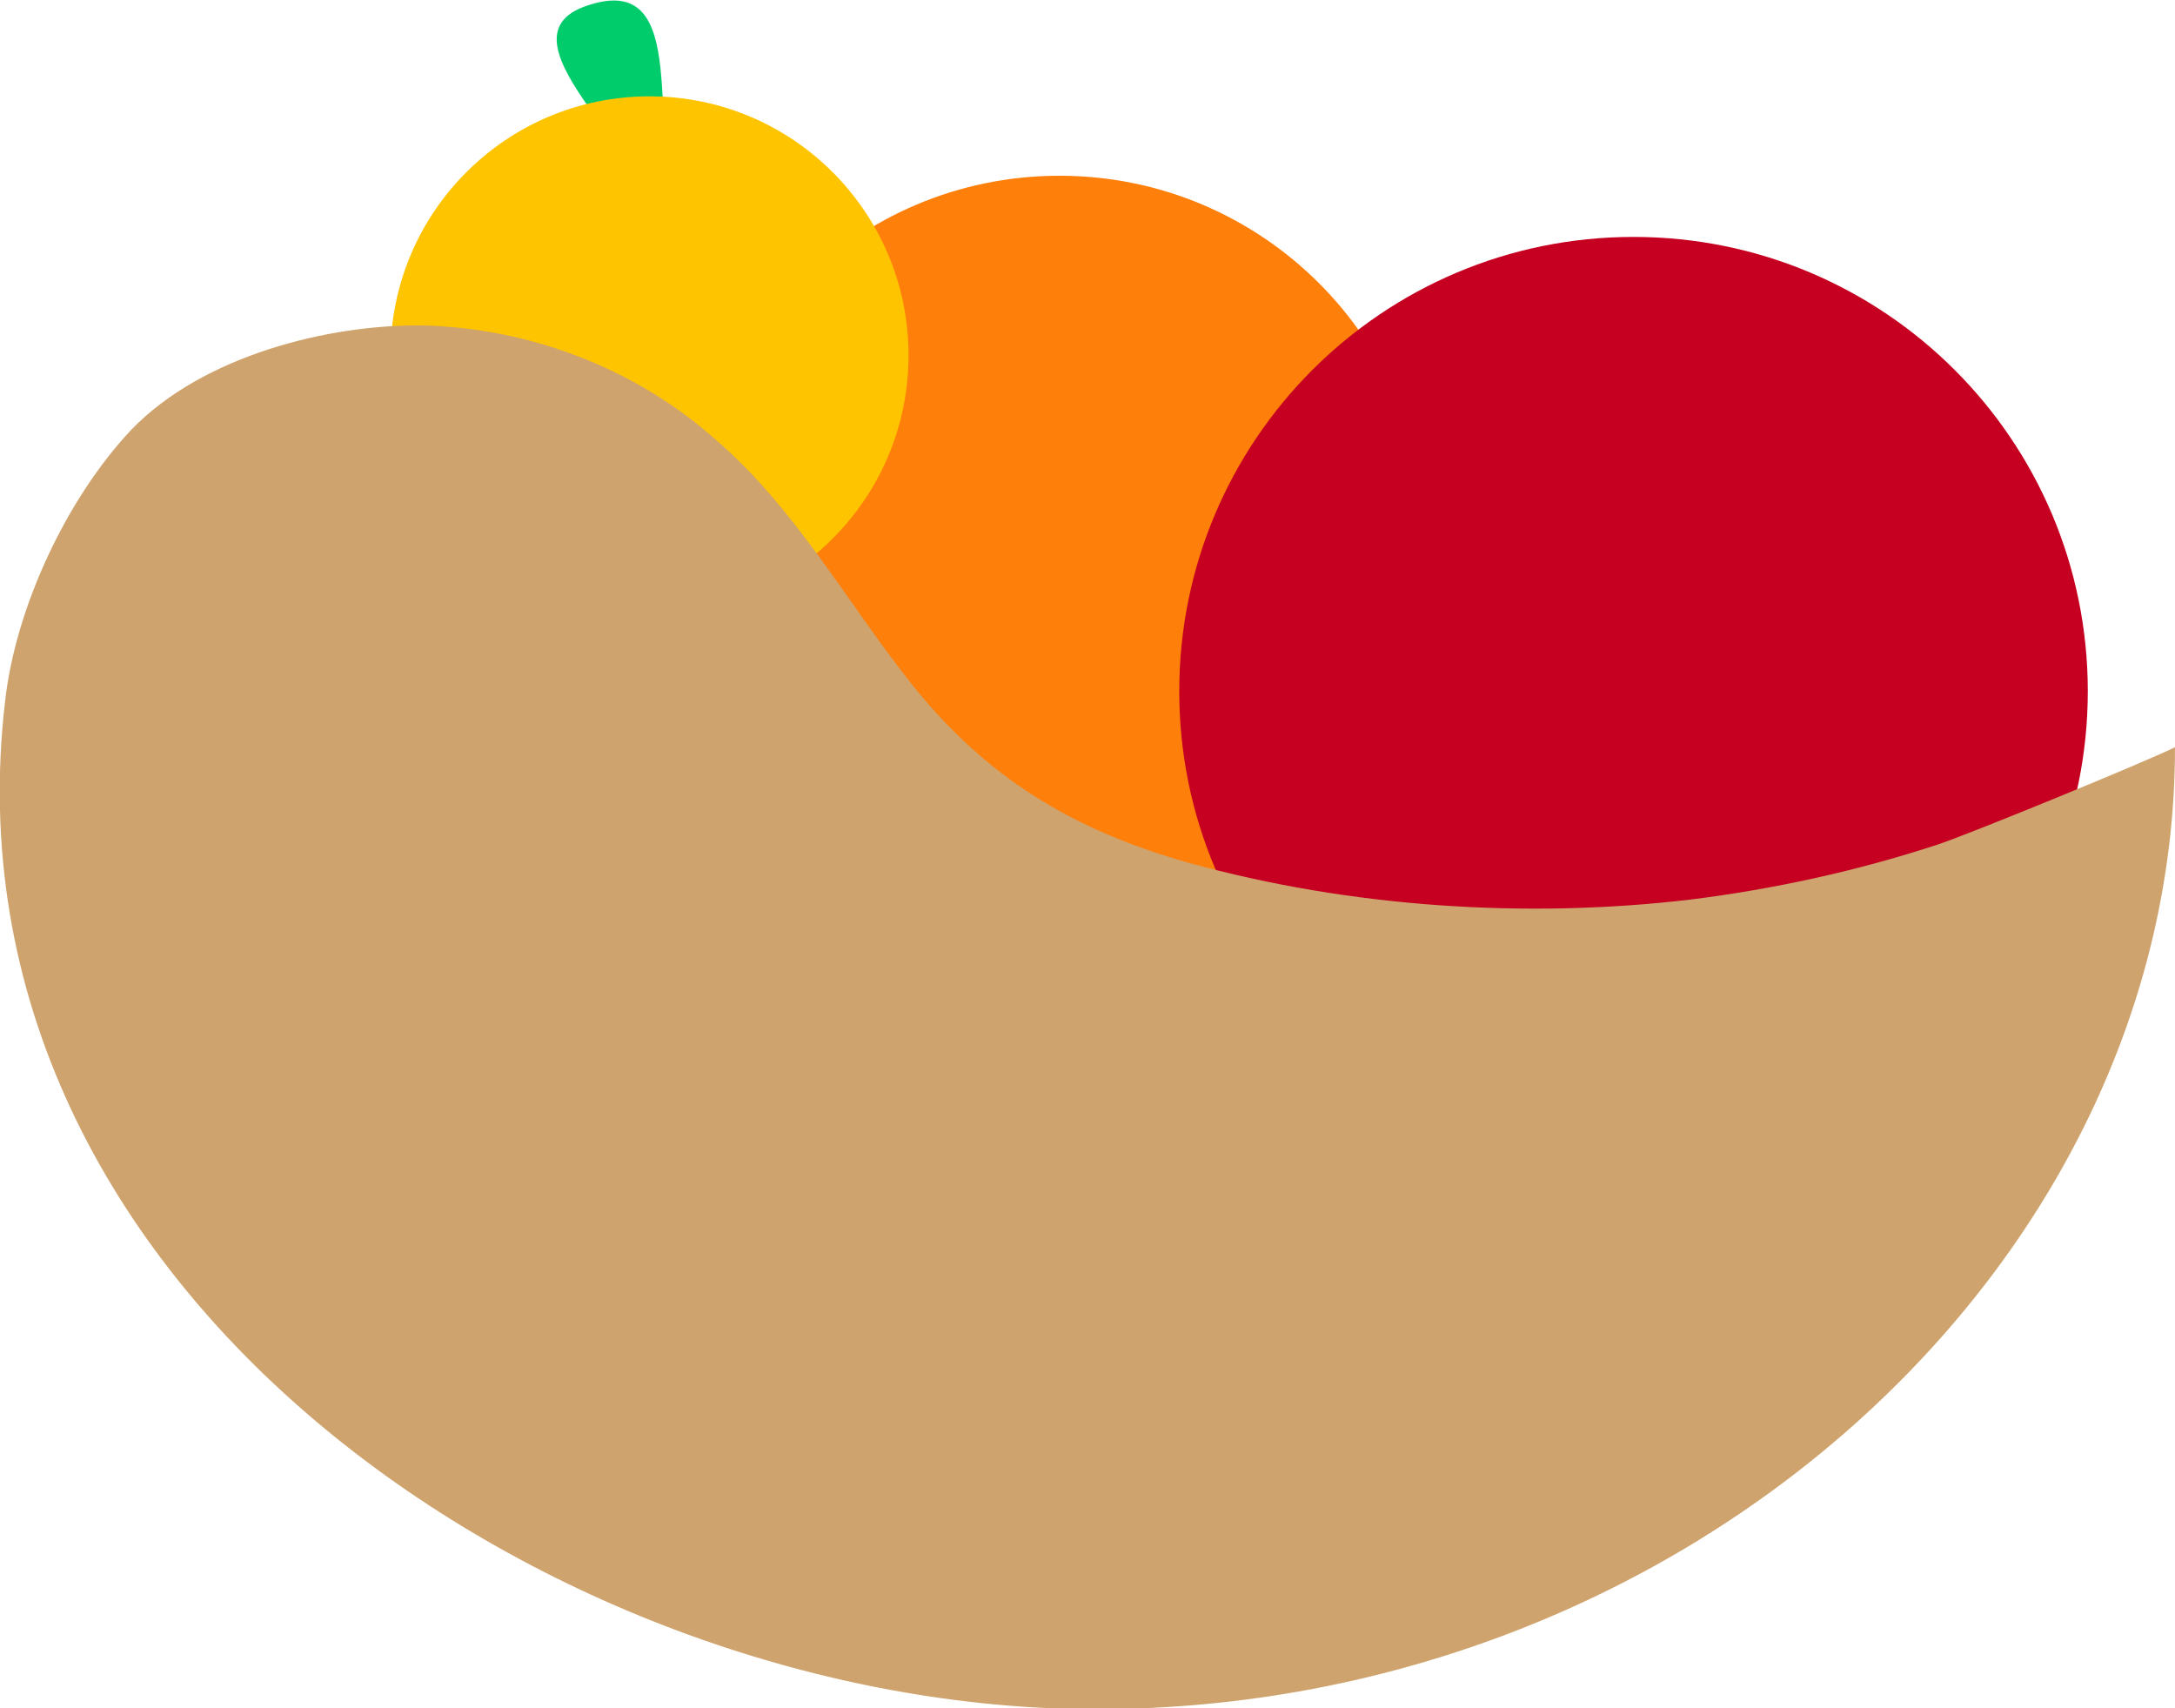
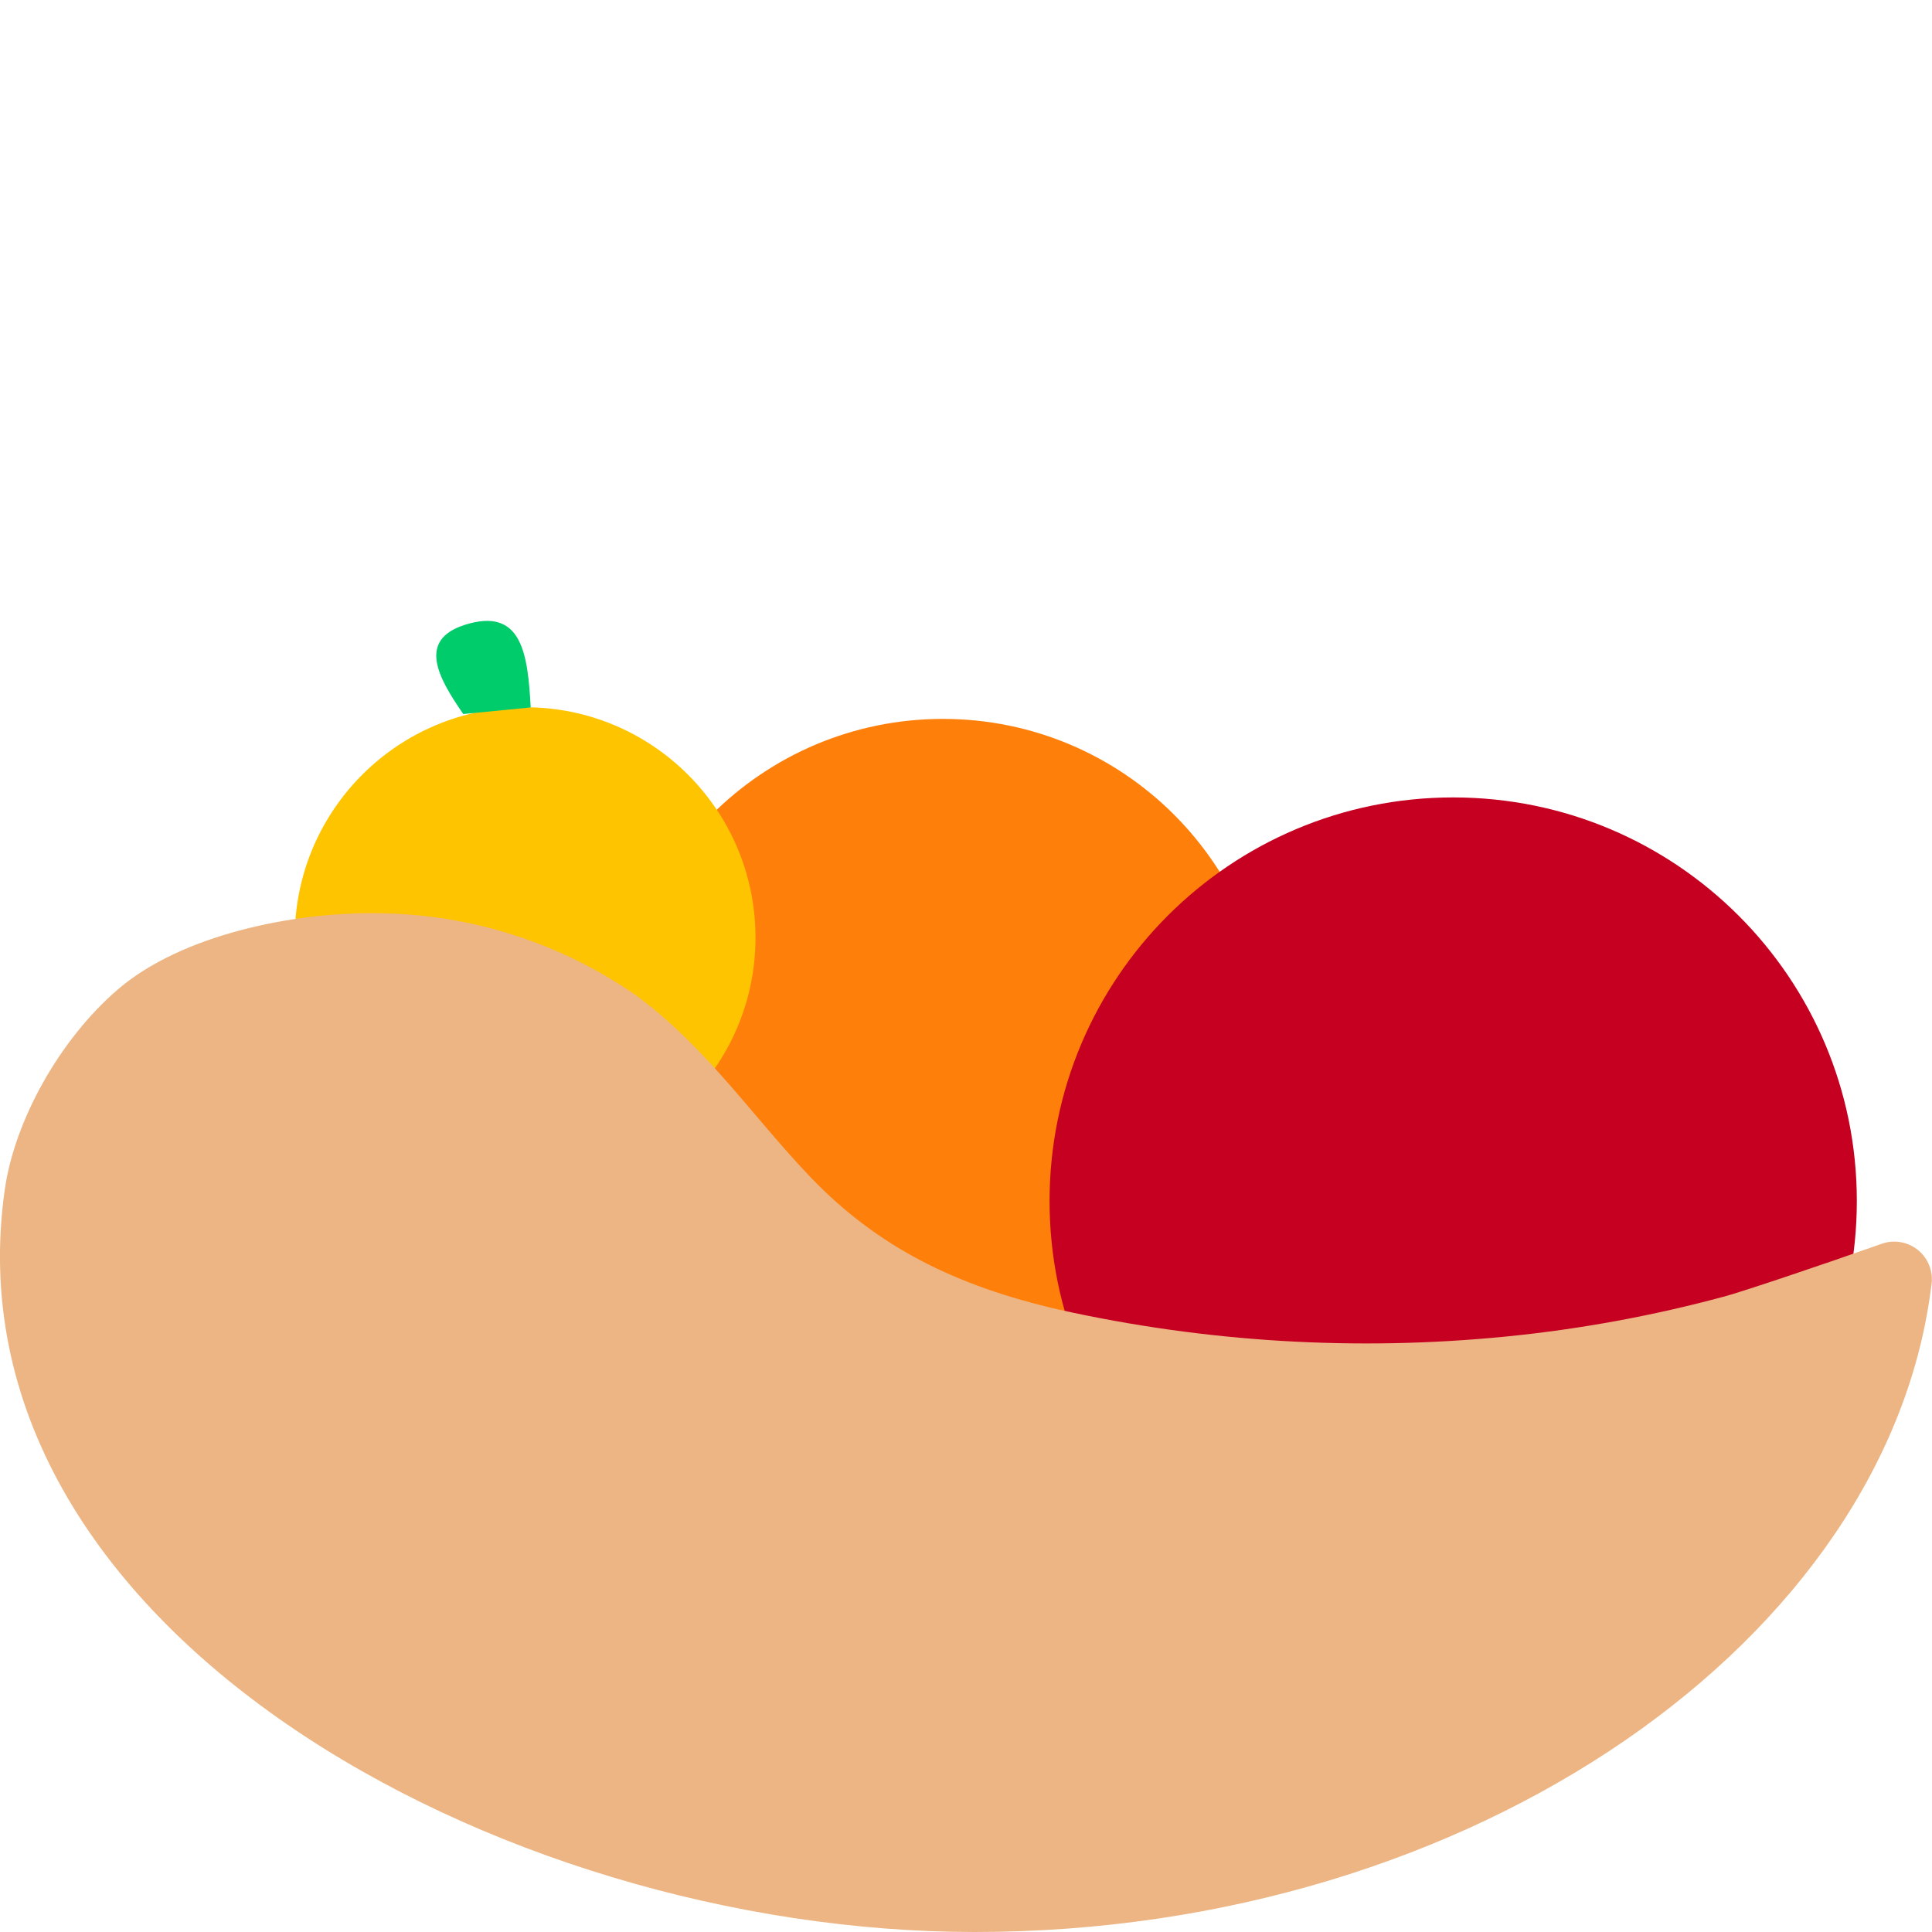
- <svg xmlns="http://www.w3.org/2000/svg" version="1.1" x="0px" y="0px" width="167.1px" height="131.2px" viewBox="0 0 167.1 131.2" enable-background="new 0 0 167.1 131.2" xml:space="preserve">
+ <svg xmlns="http://www.w3.org/2000/svg" id="bowl-icon" viewBox="0 0 166.81 166.81">
  <defs>
- </defs>
-   <path id="XMLID_19_" fill="#00CC6B" d="M47.6,15.7c5-2.2-10.6-12.7-2.4-15.3c8.2-2.7,4.2,10.5,7.1,15c2.8-0.1,4-0.4,8,1.8  c-0.7,7.6-13.4,14.5-20.6,5.2C40.6,18.8,44.3,17.1,47.6,15.7z" />
-   <circle id="XMLID_18_" fill="#FF7F0B" cx="81.4" cy="41.7" r="28.2" />
-   <circle id="XMLID_17_" fill="#FFC400" cx="49.9" cy="27.3" r="19.9" />
-   <circle id="XMLID_16_" fill="#C60021" cx="125.5" cy="53.1" r="34.9" />
-   <path id="XMLID_15_" fill="#CFA36D" d="M167.1,57.4c0,39.7-37.5,73.9-82.9,73.9c-41.3,0-89.2-32-83.8-77.5  c0.8-7.1,4.7-15.5,9.7-20.8c5.5-5.7,15.2-8.1,22.4-8c8.2,0.2,16.3,3.3,22.4,8.7C61.1,39,65,46.2,70,52.5  c5.8,7.3,12.5,11.3,21.4,13.8c12.3,3.4,25.9,4.3,38.5,2.8c6.4-0.8,12.8-2.2,18.9-4.2C151,64.2,164.9,58.5,167.1,57.4z" />
+     <style>.cls-1{fill:#ff7f0b;}.cls-2{fill:#ffc400;}.cls-3{fill:#00cc6b;}.cls-4{fill:#c60021;}.cls-5{fill:#ecb583;}.cls-6{fill:none;}</style>
+   </defs>
+   <circle id="orange" class="cls-1" cx="81.41" cy="90.29" r="28.22" />
+   <g id="yellow">
+     <path id="yellow-2" data-name="yellow" class="cls-2" d="M45.84,61.07a19.89,19.89,0,1,1-1,0l1,0" transform="translate(0 0)" />
+     <path class="cls-3" d="M40,61.65c-2.21-3.18-3.94-6.38.1-7.69,5-1.61,5.47,2.56,5.72,7.12Z" transform="translate(0 0)" />
+   </g>
+   <circle id="red" class="cls-4" cx="125.47" cy="103.7" r="34.85" />
+   <path id="bowl" class="cls-5" d="M162.38,107.42a3.25,3.25,0,0,1,4.41,3.27c-3.57,30.71-39.5,56.12-82.62,56.12C42.86,166.81-5,140.35.42,102.66c0.84-5.84,4.66-12.84,9.73-17.21,5.48-4.73,15.17-6.71,22.43-6.6A39.6,39.6,0,0,1,55,86C61.06,90.49,65,96.44,70,101.66c5.76,6,12.48,9.35,21.41,11.41A122.17,122.17,0,0,0,130,115.4a116,116,0,0,0,18.92-3.47C150.38,111.54,157.44,109.17,162.38,107.42Z" transform="translate(0 0)" />
+   <rect class="cls-6" width="166.81" height="166.81" />
</svg>
